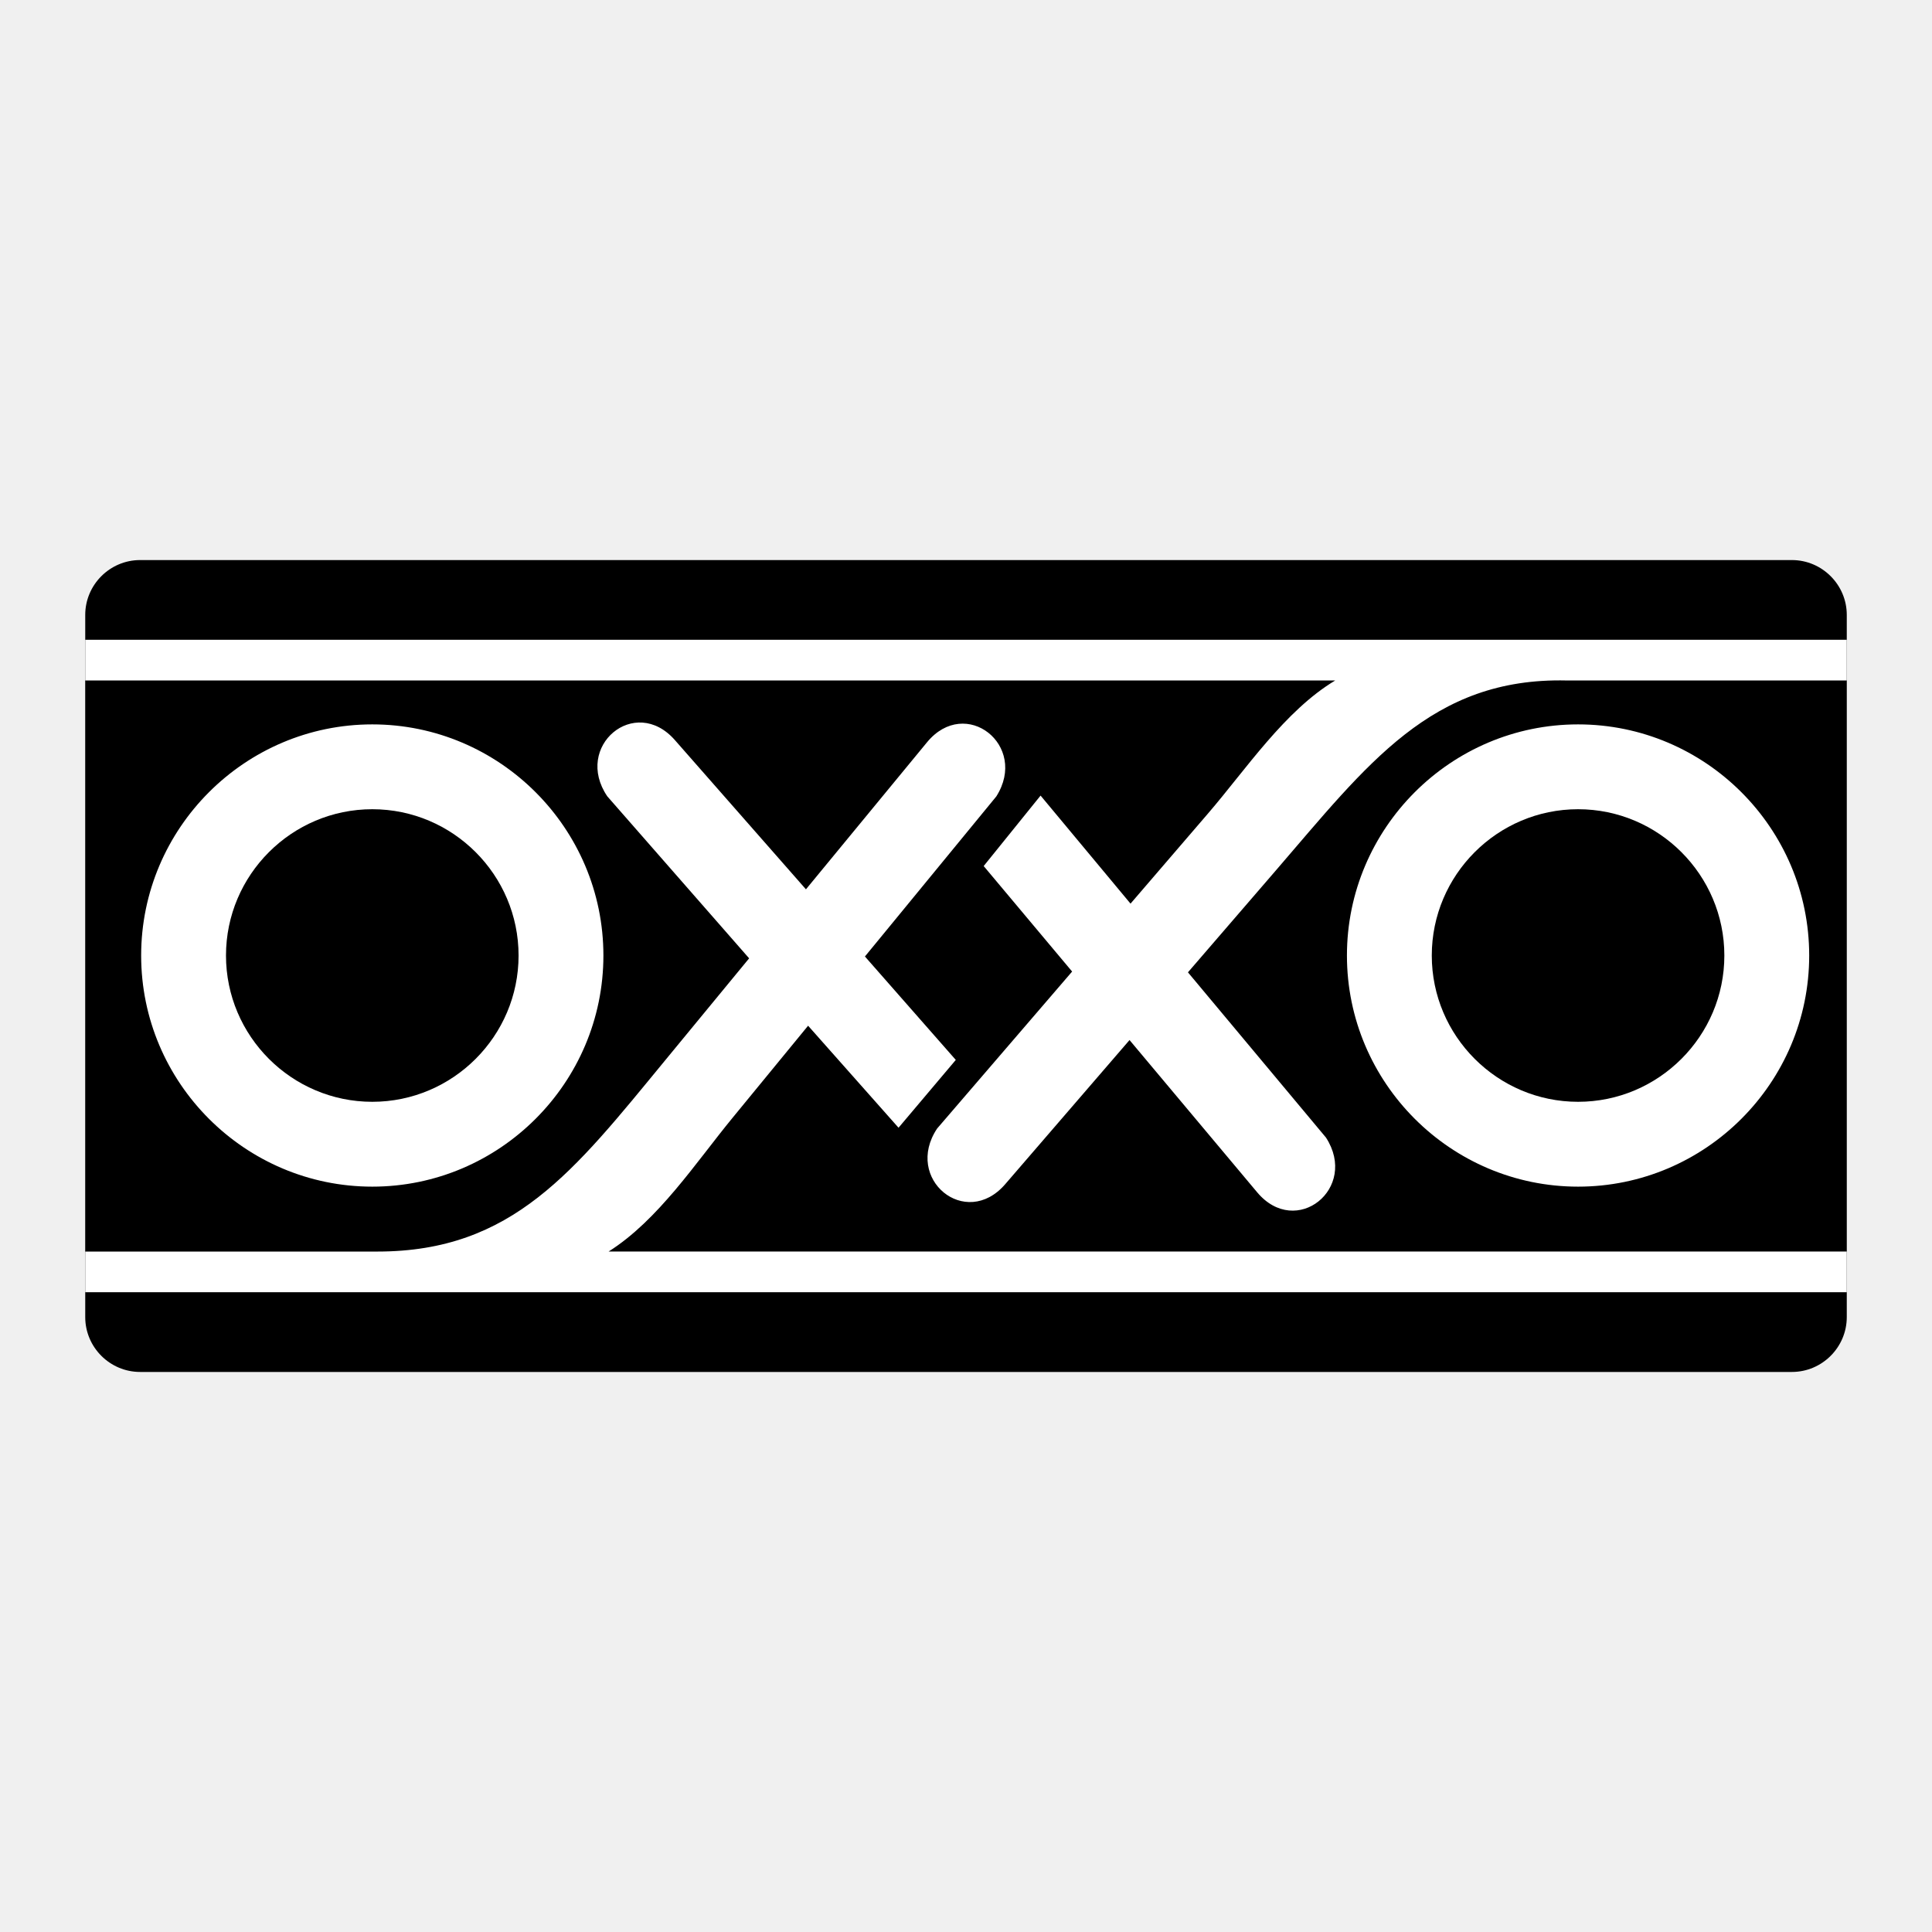
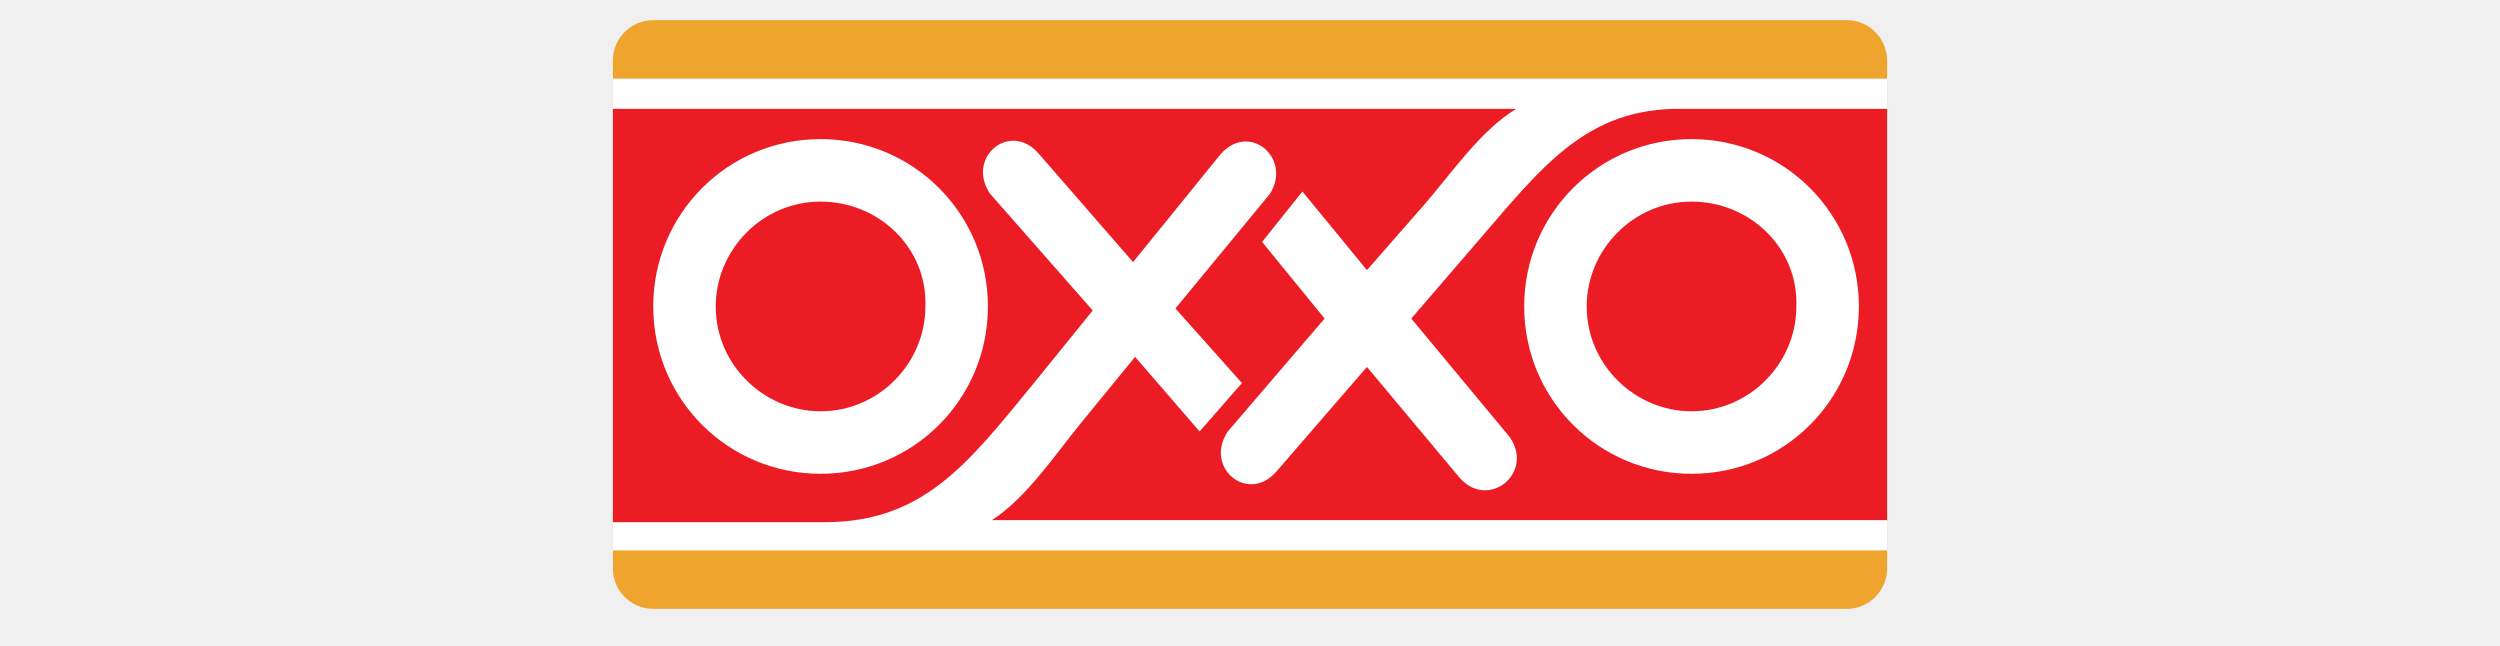
- <svg xmlns="http://www.w3.org/2000/svg" width="2500" height="2500" viewBox="0 0 192.756 192.756">
-   <g fill-rule="evenodd" clip-rule="evenodd">
-     <path fill="#fff" fill-opacity="0" d="M0 0h192.756v192.756H0V0z" />
-     <path d="M8.504 61.35c0-3.01 2.462-5.472 5.473-5.472H178.78c3.01 0 5.473 2.462 5.473 5.472v70.057c0 3.011-2.463 5.473-5.473 5.473H13.977c-3.01 0-5.473-2.462-5.473-5.473V61.35z" />
-     <path fill="#fff" d="M8.504 63.83h175.748v65.095H8.504V63.83z" />
-     <path d="M157.445 80.736c-8.041 0-14.596 6.556-14.596 14.597 0 8.037 6.555 14.594 14.596 14.594 8.039 0 14.594-6.557 14.594-14.594 0-8.041-6.555-14.597-14.594-14.597zM37.144 80.736c-8.042 0-14.597 6.556-14.597 14.597 0 8.037 6.556 14.594 14.597 14.594 8.038 0 14.594-6.557 14.594-14.594 0-8.041-6.556-14.597-14.594-14.597z" />
-     <path d="M156.301 67.891c-13.512-.311-19.863 8.354-29.084 19.04l-8.695 10.079 13.771 16.486c3.279 5.065-2.982 10.093-6.867 5.458l-12.732-15.188-12.406 14.383c-3.952 4.578-10.142-.536-6.791-5.555l13.469-15.662-8.824-10.526 5.676-7.03 8.975 10.78 7.736-8.999c3.795-4.412 7.666-10.258 12.684-13.265H8.504v56.976h29.157c13.513 0 19.647-8.08 28.617-18.975l8.463-10.28L60.59 79.45c-3.394-4.989 2.749-10.158 6.741-5.614l13.078 14.892 12.076-14.666c3.843-4.67 10.149.303 6.917 5.397l-13.108 15.97 9.065 10.32-5.712 6.764-9.023-10.177-7.525 9.173c-3.694 4.498-7.433 10.235-12.38 13.357h123.532V67.891h-27.95zM60.202 95.333c0 12.701-10.357 23.059-23.058 23.059-12.704 0-23.061-10.357-23.061-23.059 0-12.704 10.356-23.061 23.061-23.061 12.701 0 23.058 10.357 23.058 23.061zm97.243 23.059c-12.701 0-23.061-10.357-23.061-23.059 0-12.704 10.359-23.061 23.061-23.061 12.703 0 23.059 10.357 23.059 23.061 0 12.701-10.356 23.059-23.059 23.059z" />
+ <svg xmlns="http://www.w3.org/2000/svg" version="1.1" id="Layer_1" x="0px" y="0px" viewBox="0 0 124 32" style="enable-background:new 0 0 124 32;" xml:space="preserve">
+   <style type="text/css">
+ 	.st0{fill-rule:evenodd;clip-rule:evenodd;fill:#EEA42D;}
+ 	.st1{fill-rule:evenodd;clip-rule:evenodd;fill:#FFFFFF;}
+ 	.st2{fill-rule:evenodd;clip-rule:evenodd;fill:#EC1C24;}
+ </style>
+   <g>
+     <path class="st0" d="M30.4,3c0-1.1,0.9-2,2-2h59.2c1.1,0,2,0.9,2,2v25.2c0,1.1-0.9,2-2,2H32.4c-1.1,0-2-0.9-2-2V3L30.4,3z" />
+     <polygon class="st1" points="30.4,3.9 93.6,3.9 93.6,27.3 30.4,27.3 30.4,3.9  " />
+     <path class="st2" d="M83.9,10c-2.9,0-5.2,2.4-5.2,5.2c0,2.9,2.4,5.2,5.2,5.2c2.9,0,5.2-2.4,5.2-5.2C89.2,12.3,86.8,10,83.9,10   L83.9,10z" />
+     <path class="st2" d="M40.7,10c-2.9,0-5.2,2.4-5.2,5.2c0,2.9,2.4,5.2,5.2,5.2c2.9,0,5.2-2.4,5.2-5.2C46,12.3,43.6,10,40.7,10   L40.7,10z" />
+     <path class="st2" d="M83.5,5.4c-4.9-0.1-7.1,3-10.4,6.8L70,15.8l4.9,5.9c1.2,1.8-1.1,3.6-2.5,2l-4.6-5.5l-4.5,5.2   c-1.4,1.6-3.6-0.2-2.4-2l4.8-5.6L62.6,12l2-2.5l3.2,3.9l2.8-3.2c1.4-1.6,2.8-3.7,4.6-4.8H30.4v20.5h10.5c4.9,0,7.1-2.9,10.3-6.8   l3-3.7l-5.1-5.8c-1.2-1.8,1-3.6,2.4-2l4.7,5.4l4.3-5.3c1.4-1.7,3.6,0.1,2.5,1.9l-4.7,5.7l3.3,3.7l-2.1,2.4l-3.2-3.7L53.6,21   c-1.3,1.6-2.7,3.7-4.4,4.8h44.4V5.4H83.5L83.5,5.4z M49,15.2c0,4.6-3.7,8.3-8.3,8.3c-4.6,0-8.3-3.7-8.3-8.3c0-4.6,3.7-8.3,8.3-8.3   C45.3,6.9,49,10.6,49,15.2L49,15.2z M83.9,23.5c-4.6,0-8.3-3.7-8.3-8.3c0-4.6,3.7-8.3,8.3-8.3c4.6,0,8.3,3.7,8.3,8.3   C92.2,19.8,88.5,23.5,83.9,23.5L83.9,23.5z" />
  </g>
</svg>
